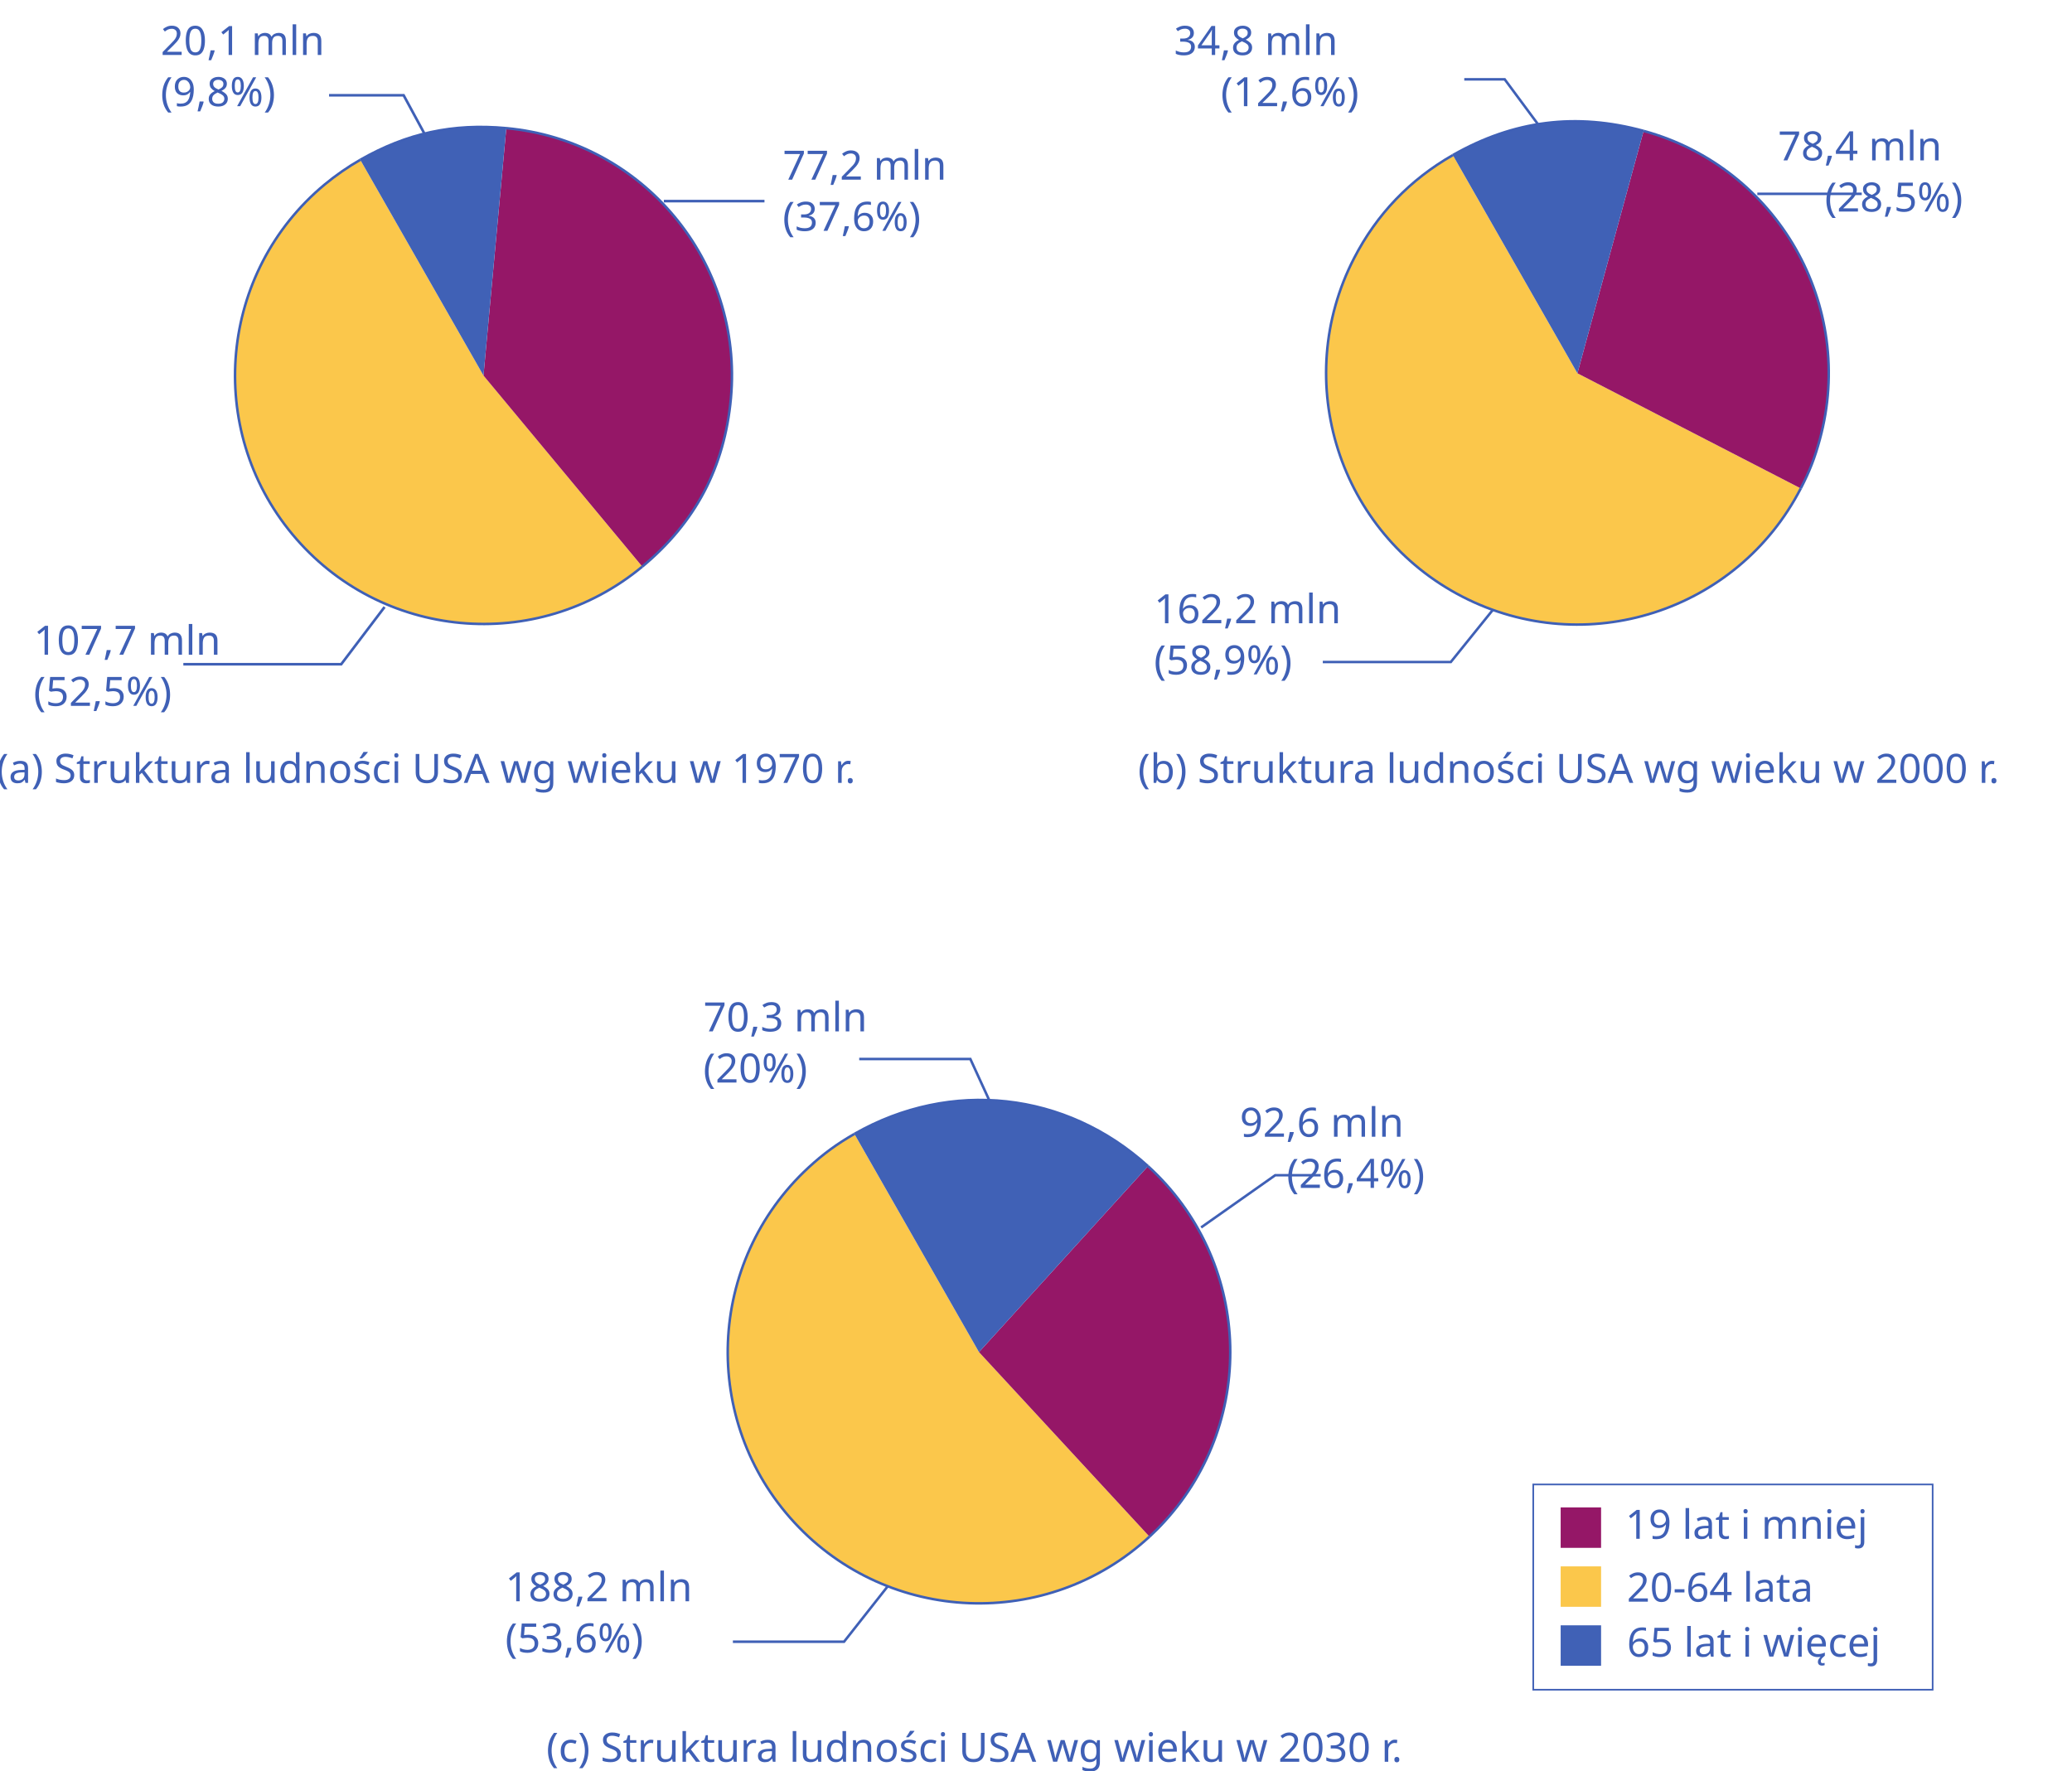
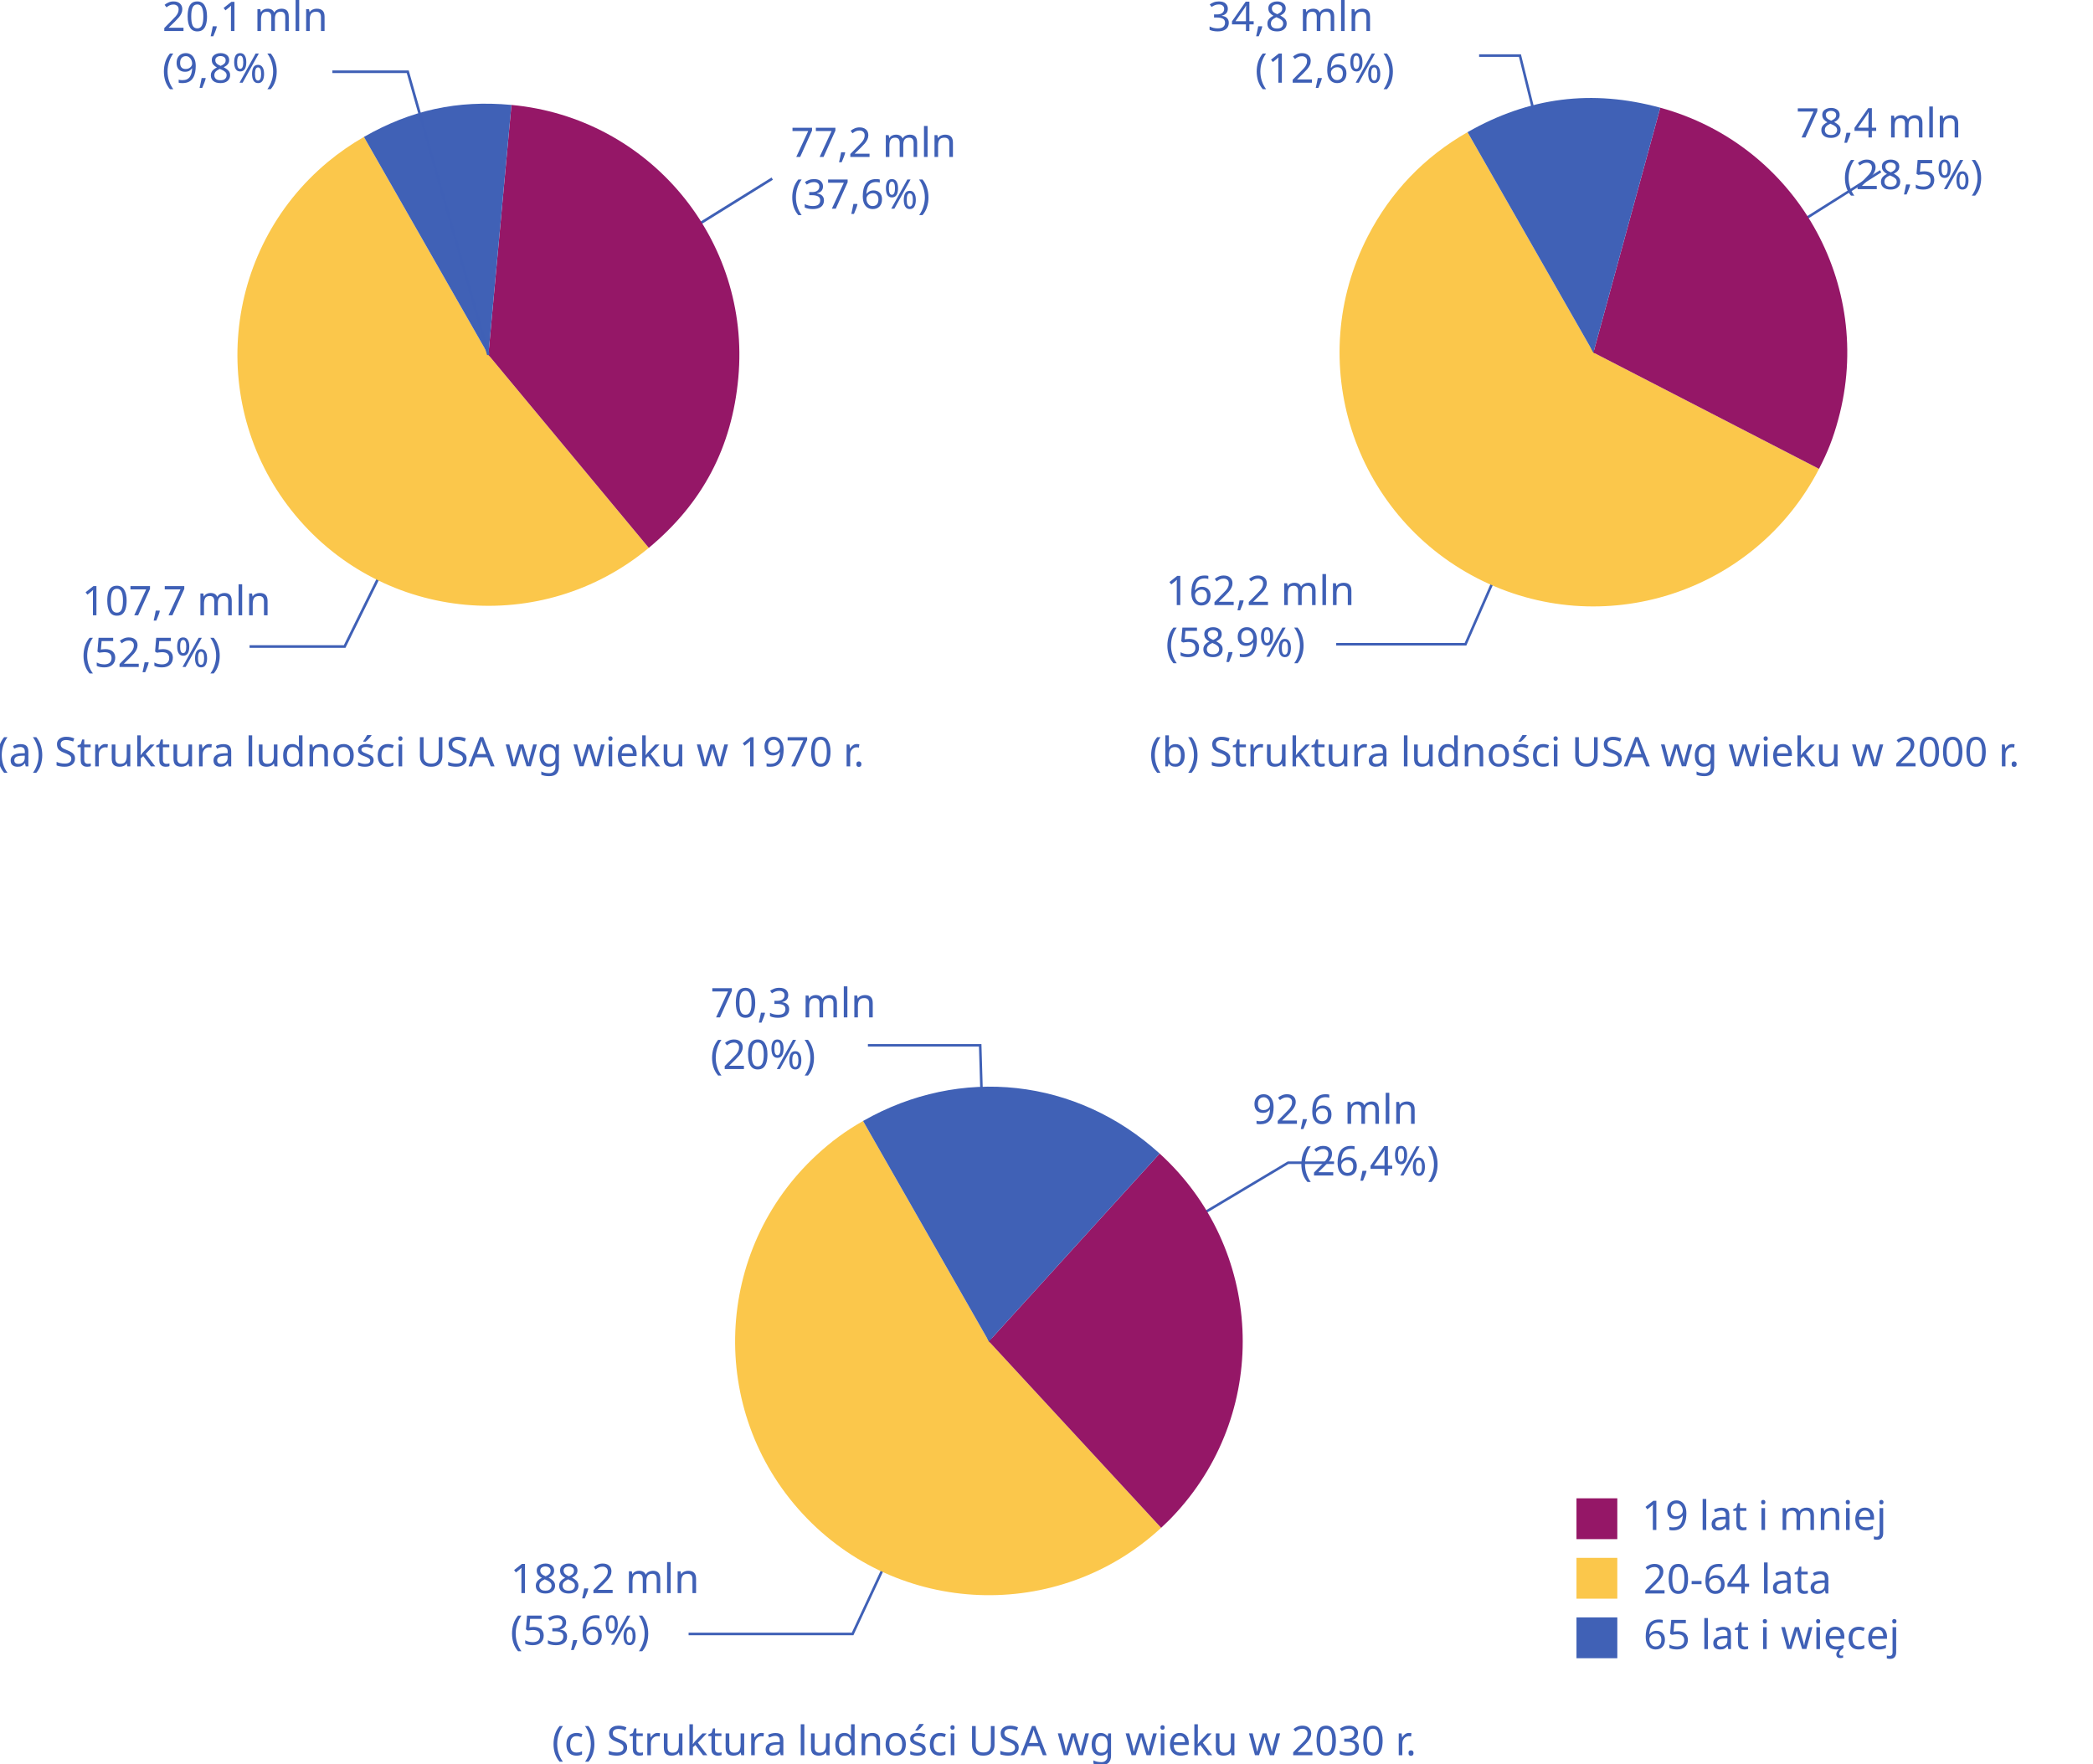
- <svg xmlns="http://www.w3.org/2000/svg" version="1.1" id="svg2" xml:space="preserve" width="546.774" height="467.169" viewBox="0 0 546.774 467.169">
+ <svg xmlns="http://www.w3.org/2000/svg" version="1.1" id="svg2" xml:space="preserve" width="546.774" height="460.757" viewBox="0 0 546.774 460.757">
  <defs id="defs6">








</defs>
-   <g id="g10" transform="matrix(1.333333,0,0,-1.333333,0,467.169)">
-     <g id="g8887">
+   <g id="g10" transform="matrix(1.333333,0,0,-1.333333,-9.5446902e-5,460.7569)">
+     <g id="g1">
+       <path d="m 48.896,218.901 h 18.633 l 28.162,57.143" style="fill:none;stroke:#3f60b6;stroke-width:0.515;stroke-linecap:butt;stroke-linejoin:miter;stroke-miterlimit:10;stroke-dasharray:none;stroke-opacity:1" id="path42" />
+       <path d="m 151.302,310.57 -55.612,-34.526" style="fill:none;stroke:#3f60b6;stroke-width:0.515;stroke-linecap:butt;stroke-linejoin:miter;stroke-miterlimit:10;stroke-dasharray:none;stroke-opacity:1" id="path38" />
      <path d="m 95.69,276.044 31.43,-37.816 c -20.884,-17.358 -51.888,-14.498 -69.246,6.385 -17.358,20.886 -14.499,51.889 6.387,69.247 2.13,1.771 4.638,3.51 7.044,4.884 l 24.386,-42.7" style="fill:#fbc74b;fill-opacity:1;fill-rule:nonzero;stroke:none;stroke-width:0.1" id="path32" />
      <path d="m 95.69,276.044 4.516,48.966 c 27.041,-2.496 46.943,-26.438 44.45,-53.482 -1.261,-13.655 -6.988,-24.532 -17.536,-33.3 l -31.43,37.816" style="fill:#951767;fill-opacity:1;fill-rule:nonzero;stroke:none;stroke-width:0.1" id="path34" />
      <path d="m 95.69,276.044 -24.386,42.7 c 9.243,5.279 18.301,7.242 28.901,6.266 l -4.516,-48.966" style="fill:#4061b6;fill-opacity:1;fill-rule:nonzero;stroke:none;stroke-width:0.1" id="path36" />
-       <path d="m 151.302,310.57 h -19.913" style="fill:none;stroke:#3f60b6;stroke-width:0.515;stroke-linecap:butt;stroke-linejoin:miter;stroke-miterlimit:10;stroke-dasharray:none;stroke-opacity:1" id="path38" />
-       <path d="m 84.352,323.273 -4.464,8.241 h -14.764" style="fill:none;stroke:#3f60b6;stroke-width:0.515;stroke-linecap:butt;stroke-linejoin:miter;stroke-miterlimit:10;stroke-dasharray:none;stroke-opacity:1" id="path40" />
-       <path d="m 36.285,218.901 h 31.243 l 8.583,11.329" style="fill:none;stroke:#3f60b6;stroke-width:0.515;stroke-linecap:butt;stroke-linejoin:miter;stroke-miterlimit:10;stroke-dasharray:none;stroke-opacity:1" id="path42" />
-       <path d="m 127.12,238.228 c -20.884,-17.358 -51.888,-14.498 -69.246,6.385 -17.358,20.886 -14.499,51.889 6.387,69.247 2.13,1.771 4.638,3.51 7.044,4.884" style="fill:none;stroke:#3f60b6;stroke-width:0.5;stroke-linecap:butt;stroke-linejoin:miter;stroke-miterlimit:10;stroke-dasharray:none;stroke-opacity:1" id="path44" />
-       <path d="m 100.206,325.01 c 27.041,-2.496 46.943,-26.438 44.45,-53.482 -1.261,-13.655 -6.988,-24.532 -17.536,-33.3" style="fill:none;stroke:#3f60b6;stroke-width:0.5;stroke-linecap:butt;stroke-linejoin:miter;stroke-miterlimit:10;stroke-dasharray:none;stroke-opacity:1" id="path46" />
-       <path d="m 71.305,318.744 c 9.243,5.279 18.301,7.242 28.901,6.266" style="fill:none;stroke:#3f60b6;stroke-width:0.5;stroke-linecap:butt;stroke-linejoin:miter;stroke-miterlimit:10;stroke-dasharray:none;stroke-opacity:1" id="path48" />
-       <path d="m 312.196,276.492 44.204,-22.785 c -12.583,-24.413 -42.575,-34.002 -66.987,-21.419 -24.413,12.584 -34.002,42.575 -21.417,66.988 4.478,8.69 11.049,15.55 19.54,20.398 l 24.66,-43.182" style="fill:#fbc74b;fill-opacity:1;fill-rule:nonzero;stroke:none;stroke-width:0.1" id="path68" />
-       <path d="m 312.196,276.492 13.099,47.973 c 26.494,-7.234 42.109,-34.575 34.875,-61.069 -1.011,-3.711 -2.009,-6.271 -3.77,-9.689 l -44.204,22.785" style="fill:#951767;fill-opacity:1;fill-rule:nonzero;stroke:none;stroke-width:0.1" id="path70" />
-       <path d="m 312.196,276.492 -24.66,43.182 c 12.018,6.864 24.404,8.436 37.759,4.791 l -13.099,-47.973" style="fill:#4061b6;fill-opacity:1;fill-rule:nonzero;stroke:none;stroke-width:0.1" id="path72" />
-       <path d="m 356.4,253.707 c -12.583,-24.413 -42.575,-34.002 -66.987,-21.419 -24.413,12.584 -34.002,42.575 -21.417,66.988 4.478,8.69 11.049,15.55 19.54,20.398" style="fill:none;stroke:#3f60b6;stroke-width:0.5;stroke-linecap:butt;stroke-linejoin:miter;stroke-miterlimit:10;stroke-dasharray:none;stroke-opacity:1" id="path74" />
-       <path d="m 325.295,324.465 c 26.494,-7.234 42.109,-34.575 34.875,-61.069 -1.011,-3.711 -2.009,-6.271 -3.77,-9.689" style="fill:none;stroke:#3f60b6;stroke-width:0.5;stroke-linecap:butt;stroke-linejoin:miter;stroke-miterlimit:10;stroke-dasharray:none;stroke-opacity:1" id="path76" />
-       <path d="m 287.536,319.674 c 12.018,6.864 24.404,8.436 37.759,4.791" style="fill:none;stroke:#3f60b6;stroke-width:0.5;stroke-linecap:butt;stroke-linejoin:miter;stroke-miterlimit:10;stroke-dasharray:none;stroke-opacity:1" id="path78" />
-       <path d="m 368.469,312.01 h -20.667" style="fill:none;stroke:#3f60b6;stroke-width:0.5;stroke-linecap:butt;stroke-linejoin:miter;stroke-miterlimit:10;stroke-dasharray:none;stroke-opacity:1" id="path80" />
-       <path d="m 289.802,334.677 h 8 l 6.667,-9" style="fill:none;stroke:#3f60b6;stroke-width:0.5;stroke-linecap:butt;stroke-linejoin:miter;stroke-miterlimit:10;stroke-dasharray:none;stroke-opacity:1" id="path82" />
-       <path d="m 261.802,219.343 h 25.334 l 8.333,10.334" style="fill:none;stroke:#3f60b6;stroke-width:0.5;stroke-linecap:butt;stroke-linejoin:miter;stroke-miterlimit:10;stroke-dasharray:none;stroke-opacity:1" id="path84" />
-       <path d="m 193.758,82.754 33.744,-36.528 c -20.175,-18.637 -51.636,-17.391 -70.273,2.785 -18.636,20.172 -17.388,51.635 2.785,70.272 2.905,2.683 5.648,4.692 9.082,6.654 l 24.662,-43.183" style="fill:#fbc74b;fill-opacity:1;fill-rule:nonzero;stroke:none;stroke-width:0.1" id="path104" />
-       <path d="m 193.758,82.754 33.45,36.8 c 20.323,-18.474 21.822,-49.926 3.349,-70.248 -1.034,-1.139 -1.924,-2.037 -3.055,-3.08 l -33.744,36.528" style="fill:#951767;fill-opacity:1;fill-rule:nonzero;stroke:none;stroke-width:0.1" id="path106" />
-       <path d="m 193.758,82.754 -24.662,43.183 c 19.08,10.897 41.852,8.394 58.112,-6.383 l -33.45,-36.8" style="fill:#4061b6;fill-opacity:1;fill-rule:nonzero;stroke:none;stroke-width:0.1" id="path108" />
-       <path d="m 227.502,46.226 c -20.175,-18.637 -51.636,-17.391 -70.273,2.785 -18.636,20.172 -17.388,51.635 2.785,70.272 2.905,2.683 5.648,4.692 9.082,6.654" style="fill:none;stroke:#3f60b6;stroke-width:0.5;stroke-linecap:butt;stroke-linejoin:miter;stroke-miterlimit:10;stroke-dasharray:none;stroke-opacity:1" id="path110" />
-       <path d="m 227.208,119.554 c 20.323,-18.474 21.822,-49.926 3.349,-70.248 -1.034,-1.139 -1.924,-2.037 -3.055,-3.08" style="fill:none;stroke:#3f60b6;stroke-width:0.5;stroke-linecap:butt;stroke-linejoin:miter;stroke-miterlimit:10;stroke-dasharray:none;stroke-opacity:1" id="path112" />
-       <path d="m 169.096,125.937 c 19.08,10.897 41.852,8.394 58.112,-6.383" style="fill:none;stroke:#3f60b6;stroke-width:0.5;stroke-linecap:butt;stroke-linejoin:miter;stroke-miterlimit:10;stroke-dasharray:none;stroke-opacity:1" id="path114" />
-       <path d="m 261.384,117.762 h -9 l -14.667,-10.333" style="fill:none;stroke:#3f60b6;stroke-width:0.5;stroke-linecap:butt;stroke-linejoin:miter;stroke-miterlimit:10;stroke-dasharray:none;stroke-opacity:1" id="path116" />
-       <path d="m 170.05,140.762 h 22 l 3.667,-8" style="fill:none;stroke:#3f60b6;stroke-width:0.5;stroke-linecap:butt;stroke-linejoin:miter;stroke-miterlimit:10;stroke-dasharray:none;stroke-opacity:1" id="path118" />
-       <path d="m 145.05,25.429 h 22 l 8.667,11" style="fill:none;stroke:#3f60b6;stroke-width:0.5;stroke-linecap:butt;stroke-linejoin:miter;stroke-miterlimit:10;stroke-dasharray:none;stroke-opacity:1" id="path120" />
-       <path d="m 382.501,15.929 h -79.049 v 40.627 h 79.049 z" style="fill:none;stroke:#3f60b6;stroke-width:0.324;stroke-linecap:butt;stroke-linejoin:miter;stroke-miterlimit:10;stroke-dasharray:none;stroke-opacity:1" id="path122" />
+       <path d="m 95.69,276.044 -15.802,55.47 h -14.764" style="fill:none;stroke:#3f60b6;stroke-width:0.515;stroke-linecap:butt;stroke-linejoin:miter;stroke-miterlimit:10;stroke-dasharray:none;stroke-opacity:1" id="path40" />
+       <path d="m 368.469,312.01 -56.273,-35.518" style="fill:none;stroke:#3f60b6;stroke-width:0.5;stroke-linecap:butt;stroke-linejoin:miter;stroke-miterlimit:10;stroke-dasharray:none;stroke-opacity:1" id="path80" />
+       <path d="m 289.802,334.677 h 8 l 14.394,-58.185" style="fill:none;stroke:#3f60b6;stroke-width:0.5;stroke-linecap:butt;stroke-linejoin:miter;stroke-miterlimit:10;stroke-dasharray:none;stroke-opacity:1" id="path82" />
+       <path d="m 261.802,219.343 h 25.334 l 25.06,57.149" style="fill:none;stroke:#3f60b6;stroke-width:0.5;stroke-linecap:butt;stroke-linejoin:miter;stroke-miterlimit:10;stroke-dasharray:none;stroke-opacity:1" id="path84" />
+       <path d="m 261.384,117.762 h -9 l -58.626,-35.008" style="fill:none;stroke:#3f60b6;stroke-width:0.5;stroke-linecap:butt;stroke-linejoin:miter;stroke-miterlimit:10;stroke-dasharray:none;stroke-opacity:1" id="path116" />
+       <path d="m 170.05,140.762 h 22 l 1.708,-58.008" style="fill:none;stroke:#3f60b6;stroke-width:0.5;stroke-linecap:butt;stroke-linejoin:miter;stroke-miterlimit:10;stroke-dasharray:none;stroke-opacity:1" id="path118" />
+       <path d="m 134.918,25.429 h 32.132 l 26.708,57.325" style="fill:none;stroke:#3f60b6;stroke-width:0.5;stroke-linecap:butt;stroke-linejoin:miter;stroke-miterlimit:10;stroke-dasharray:none;stroke-opacity:1" id="path120" />
      <path d="m 316.879,44.009 h -8 v 8 h 8 v -8" style="fill:#951767;fill-opacity:1;fill-rule:nonzero;stroke:none;stroke-width:0.1" id="path134" />
      <path d="m 316.879,32.342 h -8 v 8 h 8 v -8" style="fill:#fbc74b;fill-opacity:1;fill-rule:nonzero;stroke:none;stroke-width:0.1" id="path136" />
      <path d="m 316.879,20.676 h -8 v 8 h 8 v -8" style="fill:#4061b6;fill-opacity:1;fill-rule:nonzero;stroke:none;stroke-width:0.1" id="path138" />
      <text transform="scale(1,-1)" y="-195.416" x="-0.687" id="text30-3" style="font-variant:normal;font-weight:normal;font-size:8px;font-family:ArialMT;-inkscape-font-specification:ArialMT;writing-mode:lr-tb;fill:#3f60b6;fill-opacity:1;fill-rule:nonzero;stroke:none;stroke-width:1">
        <tspan y="-195.416" x="-0.687" id="tspan28-2" style="font-style:normal;font-variant:normal;font-weight:normal;font-stretch:normal;font-family:sans-serif;-inkscape-font-specification:sans-serif;stroke-width:1">(a) Struktura ludności USA wg wieku w 1970 r.</tspan>
      </text>
      <text transform="scale(1,-1)" y="-339.49" x="31.797" id="text30-3-8" style="font-variant:normal;font-weight:normal;font-size:8px;font-family:ArialMT;-inkscape-font-specification:ArialMT;writing-mode:lr-tb;fill:#3f60b6;fill-opacity:1;fill-rule:nonzero;stroke:none;stroke-width:1">
        <tspan y="-339.49" x="31.797" id="tspan28-2-68" style="font-style:normal;font-variant:normal;font-weight:normal;font-stretch:normal;font-family:sans-serif;-inkscape-font-specification:sans-serif;stroke-width:1">20,1 mln</tspan>
        <tspan y="-329.363" x="31.797" style="font-style:normal;font-variant:normal;font-weight:normal;font-stretch:normal;font-family:sans-serif;-inkscape-font-specification:sans-serif;stroke-width:1" id="tspan8622">(9,8%)</tspan>
      </text>
      <text transform="scale(1,-1)" y="-314.811" x="154.915" id="text30-3-8-8" style="font-variant:normal;font-weight:normal;font-size:8px;font-family:ArialMT;-inkscape-font-specification:ArialMT;writing-mode:lr-tb;fill:#3f60b6;fill-opacity:1;fill-rule:nonzero;stroke:none;stroke-width:1">
        <tspan y="-314.811" x="154.915" id="tspan28-2-68-4" style="font-style:normal;font-variant:normal;font-weight:normal;font-stretch:normal;font-family:sans-serif;-inkscape-font-specification:sans-serif;stroke-width:1">77,2 mln</tspan>
        <tspan y="-304.684" x="154.915" style="font-style:normal;font-variant:normal;font-weight:normal;font-stretch:normal;font-family:sans-serif;-inkscape-font-specification:sans-serif;stroke-width:1" id="tspan8622-3">(37,6%)</tspan>
      </text>
-       <text transform="scale(1,-1)" y="-220.793" x="6.665" id="text30-3-8-1" style="font-variant:normal;font-weight:normal;font-size:8px;font-family:ArialMT;-inkscape-font-specification:ArialMT;writing-mode:lr-tb;fill:#3f60b6;fill-opacity:1;fill-rule:nonzero;stroke:none;stroke-width:1">
-         <tspan y="-220.793" x="6.665" id="tspan28-2-68-49" style="font-style:normal;font-variant:normal;font-weight:normal;font-stretch:normal;font-family:sans-serif;-inkscape-font-specification:sans-serif;stroke-width:1">107,7 mln</tspan>
-         <tspan y="-210.666" x="6.665" style="font-style:normal;font-variant:normal;font-weight:normal;font-stretch:normal;font-family:sans-serif;-inkscape-font-specification:sans-serif;stroke-width:1" id="tspan8622-2">(52,5%)</tspan>
+       <text transform="scale(1,-1)" y="-225.012" x="16.052" id="text30-3-8-1" style="font-variant:normal;font-weight:normal;font-size:8px;font-family:ArialMT;-inkscape-font-specification:ArialMT;writing-mode:lr-tb;fill:#3f60b6;fill-opacity:1;fill-rule:nonzero;stroke:none;stroke-width:1">
+         <tspan y="-225.012" x="16.052" id="tspan28-2-68-49" style="font-style:normal;font-variant:normal;font-weight:normal;font-stretch:normal;font-family:sans-serif;-inkscape-font-specification:sans-serif;stroke-width:1">107,7 mln</tspan>
+         <tspan y="-214.885" x="16.052" style="font-style:normal;font-variant:normal;font-weight:normal;font-stretch:normal;font-family:sans-serif;-inkscape-font-specification:sans-serif;stroke-width:1" id="tspan8622-2">(52,5%)</tspan>
      </text>
-       <text transform="scale(1,-1)" y="-339.49" x="283.51" id="text30-3-8-0" style="font-variant:normal;font-weight:normal;font-size:8px;font-family:ArialMT;-inkscape-font-specification:ArialMT;text-align:end;writing-mode:lr-tb;text-anchor:end;fill:#3f60b6;fill-opacity:1;fill-rule:nonzero;stroke:none;stroke-width:1">
-         <tspan y="-339.49" x="283.51" id="tspan28-2-68-6" style="font-style:normal;font-variant:normal;font-weight:normal;font-stretch:normal;font-family:sans-serif;-inkscape-font-specification:sans-serif;text-align:end;text-anchor:end;stroke-width:1">34,8 mln</tspan>
-         <tspan y="-329.363" x="283.51" style="font-style:normal;font-variant:normal;font-weight:normal;font-stretch:normal;font-family:sans-serif;-inkscape-font-specification:sans-serif;text-align:end;text-anchor:end;stroke-width:1" id="tspan8622-8">(12,6%)</tspan>
+       <text transform="scale(1,-1)" y="-339.49" x="287.793" id="text30-3-8-0" style="font-variant:normal;font-weight:normal;font-size:8px;font-family:ArialMT;-inkscape-font-specification:ArialMT;text-align:end;writing-mode:lr-tb;text-anchor:end;fill:#3f60b6;fill-opacity:1;fill-rule:nonzero;stroke:none;stroke-width:1">
+         <tspan y="-339.49" x="287.793" id="tspan28-2-68-6" style="font-style:normal;font-variant:normal;font-weight:normal;font-stretch:normal;font-family:sans-serif;-inkscape-font-specification:sans-serif;text-align:end;text-anchor:end;stroke-width:1">34,8 mln</tspan>
+         <tspan y="-329.363" x="287.793" style="font-style:normal;font-variant:normal;font-weight:normal;font-stretch:normal;font-family:sans-serif;-inkscape-font-specification:sans-serif;text-align:end;text-anchor:end;stroke-width:1" id="tspan8622-8">(12,6%)</tspan>
      </text>
      <text transform="scale(1,-1)" y="-318.628" x="403.044" id="text30-3-8-9" style="font-variant:normal;font-weight:normal;font-size:8px;font-family:ArialMT;-inkscape-font-specification:ArialMT;text-align:end;writing-mode:lr-tb;text-anchor:end;fill:#3f60b6;fill-opacity:1;fill-rule:nonzero;stroke:none;stroke-width:1">
        <tspan y="-318.628" x="403.044" id="tspan28-2-68-2" style="font-style:normal;font-variant:normal;font-weight:normal;font-stretch:normal;font-family:sans-serif;-inkscape-font-specification:sans-serif;text-align:end;text-anchor:end;stroke-width:1">78,4 mln</tspan>
        <tspan y="-308.501" x="403.044" style="font-style:normal;font-variant:normal;font-weight:normal;font-stretch:normal;font-family:sans-serif;-inkscape-font-specification:sans-serif;text-align:end;text-anchor:end;stroke-width:1" id="tspan8622-6">(28,5%)</tspan>
      </text>
      <text transform="scale(1,-1)" y="-227.015" x="228.408" id="text30-3-8-6" style="font-variant:normal;font-weight:normal;font-size:8px;font-family:ArialMT;-inkscape-font-specification:ArialMT;writing-mode:lr-tb;fill:#3f60b6;fill-opacity:1;fill-rule:nonzero;stroke:none;stroke-width:1">
        <tspan y="-227.015" x="228.408" id="tspan28-2-68-495" style="font-style:normal;font-variant:normal;font-weight:normal;font-stretch:normal;font-family:sans-serif;-inkscape-font-specification:sans-serif;stroke-width:1">162,2 mln</tspan>
        <tspan y="-216.888" x="228.408" style="font-style:normal;font-variant:normal;font-weight:normal;font-stretch:normal;font-family:sans-serif;-inkscape-font-specification:sans-serif;stroke-width:1" id="tspan8622-0">(58,9%)</tspan>
      </text>
      <text transform="scale(1,-1)" y="-146.234" x="139.204" id="text30-3-8-4" style="font-variant:normal;font-weight:normal;font-size:8px;font-family:ArialMT;-inkscape-font-specification:ArialMT;writing-mode:lr-tb;fill:#3f60b6;fill-opacity:1;fill-rule:nonzero;stroke:none;stroke-width:1">
        <tspan y="-146.234" x="139.204" id="tspan28-2-68-8" style="font-style:normal;font-variant:normal;font-weight:normal;font-stretch:normal;font-family:sans-serif;-inkscape-font-specification:sans-serif;stroke-width:1">70,3 mln</tspan>
        <tspan y="-136.107" x="139.204" style="font-style:normal;font-variant:normal;font-weight:normal;font-stretch:normal;font-family:sans-serif;-inkscape-font-specification:sans-serif;stroke-width:1" id="tspan8622-7">(20%)</tspan>
      </text>
      <text transform="scale(1,-1)" y="-125.382" x="296.541" id="text30-3-8-17" style="font-variant:normal;font-weight:normal;font-size:8px;font-family:ArialMT;-inkscape-font-specification:ArialMT;text-align:end;writing-mode:lr-tb;text-anchor:end;fill:#3f60b6;fill-opacity:1;fill-rule:nonzero;stroke:none;stroke-width:1">
        <tspan y="-125.382" x="296.541" id="tspan28-2-68-27" style="font-style:normal;font-variant:normal;font-weight:normal;font-stretch:normal;font-family:sans-serif;-inkscape-font-specification:sans-serif;text-align:end;text-anchor:end;stroke-width:1">92,6 mln</tspan>
        <tspan y="-115.255" x="296.541" style="font-style:normal;font-variant:normal;font-weight:normal;font-stretch:normal;font-family:sans-serif;-inkscape-font-specification:sans-serif;text-align:end;text-anchor:end;stroke-width:1" id="tspan8622-22">(26,4%)</tspan>
      </text>
      <text transform="scale(1,-1)" y="-33.433" x="100.009" id="text30-3-8-61" style="font-variant:normal;font-weight:normal;font-size:8px;font-family:ArialMT;-inkscape-font-specification:ArialMT;writing-mode:lr-tb;fill:#3f60b6;fill-opacity:1;fill-rule:nonzero;stroke:none;stroke-width:1">
        <tspan y="-33.433" x="100.009" id="tspan28-2-68-0" style="font-style:normal;font-variant:normal;font-weight:normal;font-stretch:normal;font-family:sans-serif;-inkscape-font-specification:sans-serif;stroke-width:1">188,2 mln</tspan>
        <tspan y="-23.306" x="100.009" style="font-style:normal;font-variant:normal;font-weight:normal;font-stretch:normal;font-family:sans-serif;-inkscape-font-specification:sans-serif;stroke-width:1" id="tspan8622-61">(53,6%)</tspan>
      </text>
      <text transform="scale(1,-1)" y="-195.416" x="225.229" id="text30-3-3" style="font-variant:normal;font-weight:normal;font-size:8px;font-family:ArialMT;-inkscape-font-specification:ArialMT;writing-mode:lr-tb;fill:#3f60b6;fill-opacity:1;fill-rule:nonzero;stroke:none;stroke-width:1">
        <tspan y="-195.416" x="225.229" id="tspan28-2-8" style="font-style:normal;font-variant:normal;font-weight:normal;font-stretch:normal;font-family:sans-serif;-inkscape-font-specification:sans-serif;stroke-width:1">(b) Struktura ludności USA wg wieku w 2000 r.</tspan>
      </text>
      <text transform="scale(1,-1)" y="-1.664" x="108.139" id="text30-3-5" style="font-variant:normal;font-weight:normal;font-size:8px;font-family:ArialMT;-inkscape-font-specification:ArialMT;writing-mode:lr-tb;fill:#3f60b6;fill-opacity:1;fill-rule:nonzero;stroke:none;stroke-width:1">
        <tspan y="-1.664" x="108.139" id="tspan28-2-6" style="font-style:normal;font-variant:normal;font-weight:normal;font-stretch:normal;font-family:sans-serif;-inkscape-font-specification:sans-serif;stroke-width:1">(c) Struktura ludności USA wg wieku w 2030 r.</tspan>
      </text>
      <text transform="scale(1,-1)" y="-45.802" x="321.685" id="text30-3-5-1" style="font-variant:normal;font-weight:normal;font-size:8px;font-family:ArialMT;-inkscape-font-specification:ArialMT;writing-mode:lr-tb;fill:#3f60b6;fill-opacity:1;fill-rule:nonzero;stroke:none;stroke-width:1">
        <tspan y="-45.802" x="321.685" id="tspan28-2-6-1" style="font-style:normal;font-variant:normal;font-weight:normal;font-stretch:normal;font-family:sans-serif;-inkscape-font-specification:sans-serif;stroke-width:1">19 lat i mniej</tspan>
      </text>
      <text transform="scale(1,-1)" y="-33.359" x="321.978" id="text30-3-5-5" style="font-variant:normal;font-weight:normal;font-size:8px;font-family:ArialMT;-inkscape-font-specification:ArialMT;writing-mode:lr-tb;fill:#3f60b6;fill-opacity:1;fill-rule:nonzero;stroke:none;stroke-width:1">
        <tspan y="-33.359" x="321.978" id="tspan28-2-6-9" style="font-style:normal;font-variant:normal;font-weight:normal;font-stretch:normal;font-family:sans-serif;-inkscape-font-specification:sans-serif;stroke-width:1">20-64 lata</tspan>
      </text>
      <text transform="scale(1,-1)" y="-22.469" x="322.006" id="text30-3-5-8" style="font-variant:normal;font-weight:normal;font-size:8px;font-family:ArialMT;-inkscape-font-specification:ArialMT;writing-mode:lr-tb;fill:#3f60b6;fill-opacity:1;fill-rule:nonzero;stroke:none;stroke-width:1">
        <tspan y="-22.469" x="322.006" id="tspan28-2-6-4" style="font-style:normal;font-variant:normal;font-weight:normal;font-stretch:normal;font-family:sans-serif;-inkscape-font-specification:sans-serif;stroke-width:1">65 lat i więcej</tspan>
      </text>
+       <path d="m 312.196,276.492 44.204,-22.785 c -12.583,-24.413 -42.575,-34.002 -66.987,-21.419 -24.413,12.584 -34.002,42.575 -21.417,66.988 4.478,8.69 11.049,15.55 19.54,20.398 l 24.66,-43.182" style="fill:#fbc74b;fill-opacity:1;fill-rule:nonzero;stroke:none;stroke-width:0.1" id="path68" />
+       <path d="m 312.196,276.492 13.099,47.973 c 26.494,-7.234 42.109,-34.575 34.875,-61.069 -1.011,-3.711 -2.009,-6.271 -3.77,-9.689 l -44.204,22.785" style="fill:#951767;fill-opacity:1;fill-rule:nonzero;stroke:none;stroke-width:0.1" id="path70" />
+       <path d="m 312.196,276.492 -24.66,43.182 c 12.018,6.864 24.404,8.436 37.759,4.791 l -13.099,-47.973" style="fill:#4061b6;fill-opacity:1;fill-rule:nonzero;stroke:none;stroke-width:0.1" id="path72" />
+       <path d="m 193.758,82.754 33.744,-36.528 c -20.175,-18.637 -51.636,-17.391 -70.273,2.785 -18.636,20.172 -17.388,51.635 2.785,70.272 2.905,2.683 5.648,4.692 9.082,6.654 l 24.662,-43.183" style="fill:#fbc74b;fill-opacity:1;fill-rule:nonzero;stroke:none;stroke-width:0.1" id="path104" />
+       <path d="m 193.758,82.754 33.45,36.8 c 20.323,-18.474 21.822,-49.926 3.349,-70.248 -1.034,-1.139 -1.924,-2.037 -3.055,-3.08 l -33.744,36.528" style="fill:#951767;fill-opacity:1;fill-rule:nonzero;stroke:none;stroke-width:0.1" id="path106" />
+       <path d="m 193.758,82.754 -24.662,43.183 c 19.08,10.897 41.852,8.394 58.112,-6.383 l -33.45,-36.8" style="fill:#4061b6;fill-opacity:1;fill-rule:nonzero;stroke:none;stroke-width:0.1" id="path108" />
    </g>
  </g>
</svg>
